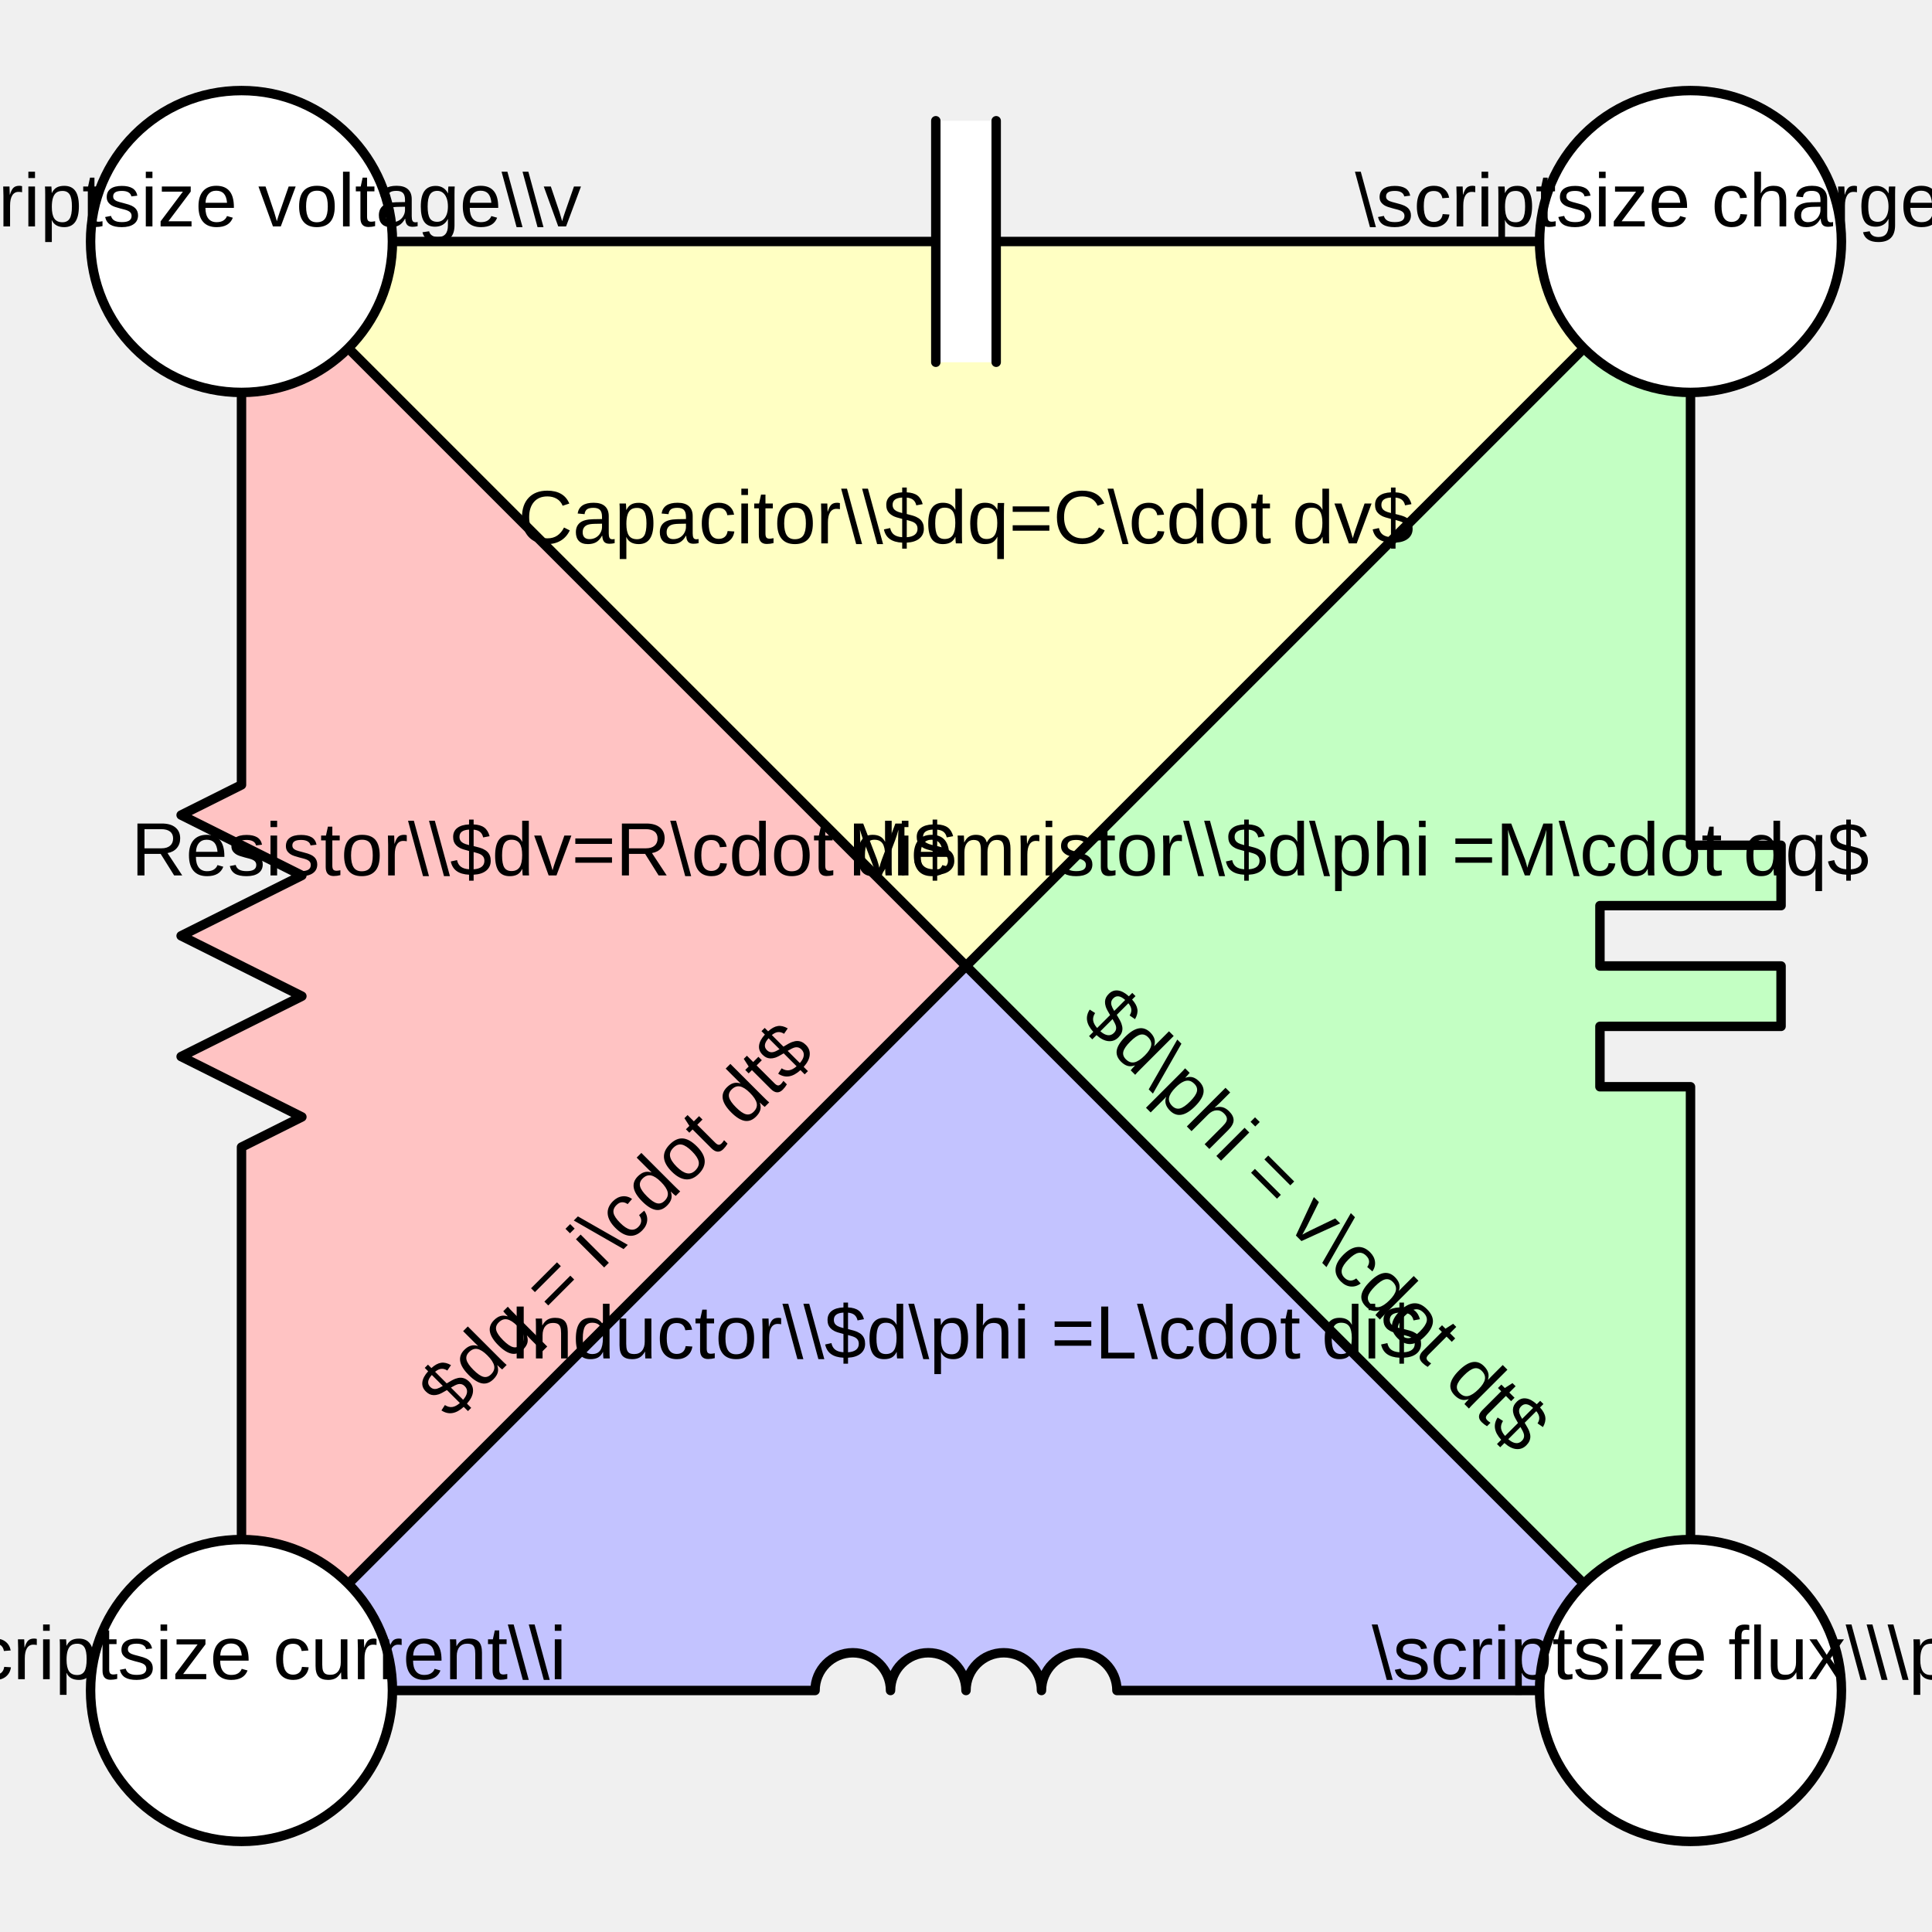
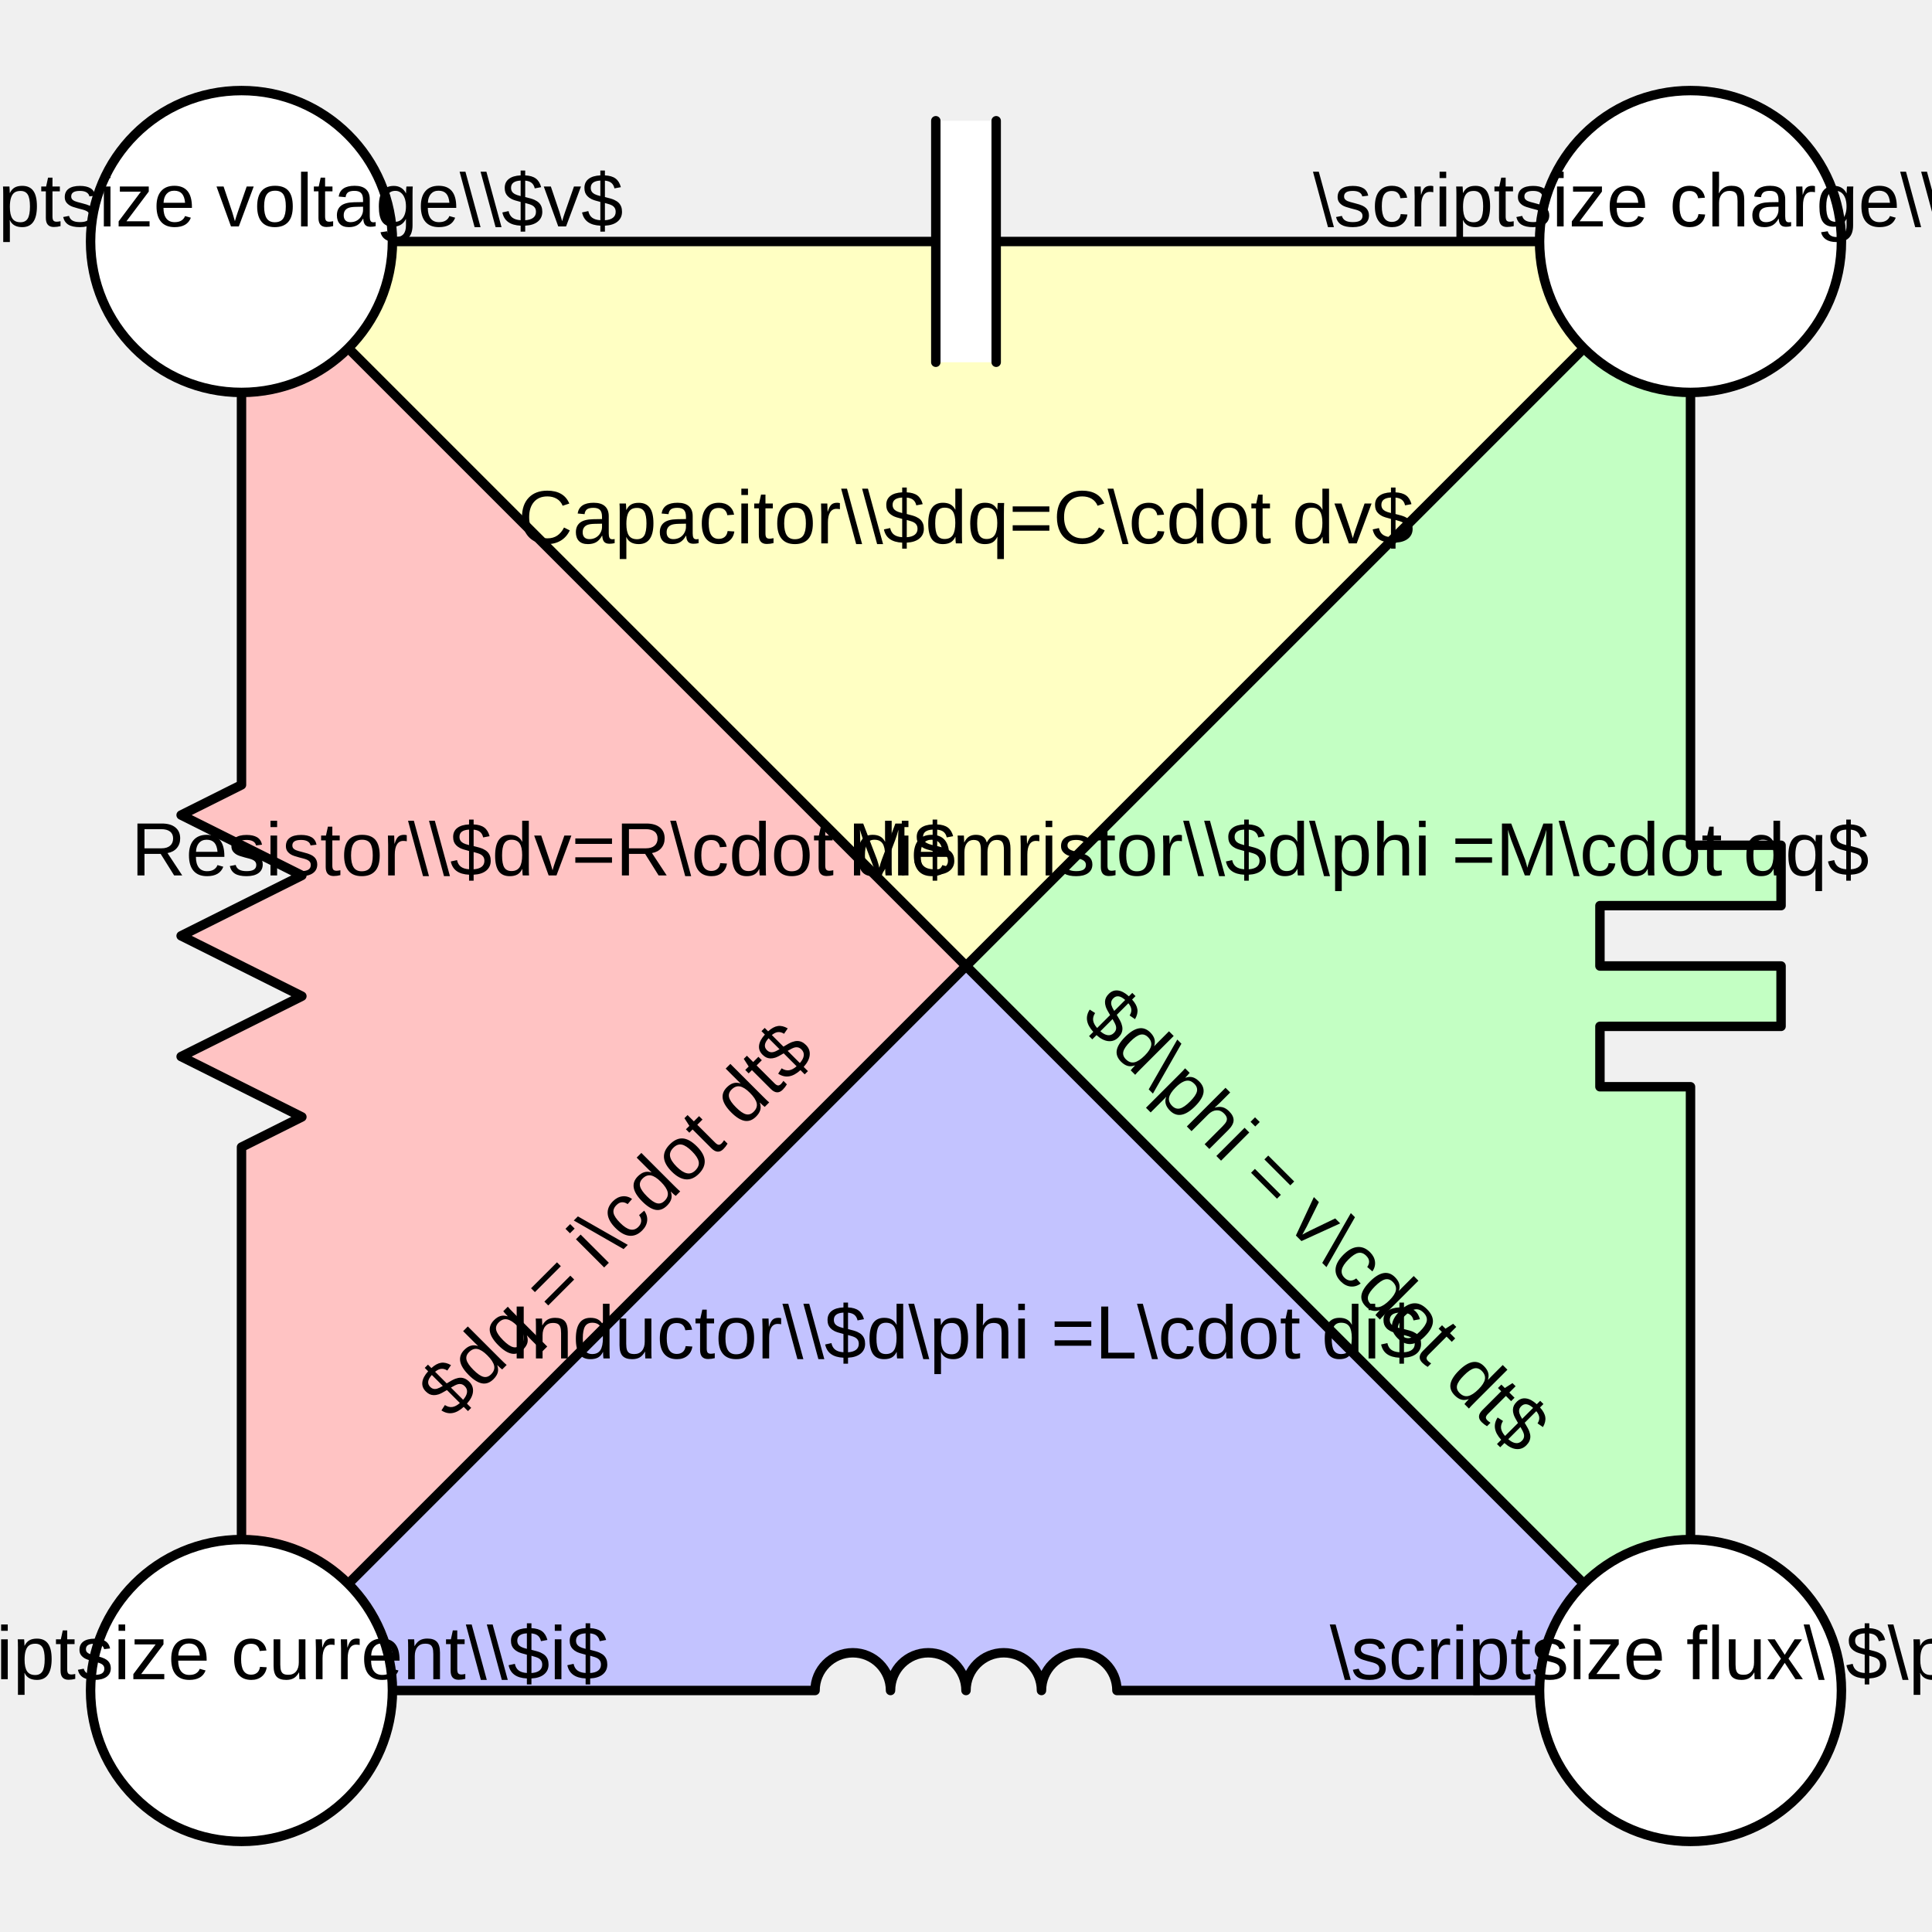
<svg xmlns="http://www.w3.org/2000/svg" width="1024" height="1024" version="1.1" id="svg6525">
  <defs id="defs6529" />
  <g stroke="#000" stroke-width="5" stroke-linecap="round" stroke-linejoin="round" id="g6449">
    <path d="M 512,512 896,128 v 320 h 48 v 32 h -96 v 32 h 96 v 32 h -96 v 32 h 48 v 320 z" fill="#c3ffc3" id="path6425" style="display:inline" />
    <path d="M512 512 896 896H592a20 20 0 0 0-40 0 20 20 0 0 0-40 0 20 20 0 0 0-40 0 20 20 0 0 0-40 0H128Z" fill="#C3C3FF" id="path6427" />
    <path d="M512 512 128 128H896Z" fill="#FFFFC3" id="path6429" />
    <path d="M 512,512 128,128 v 288 l -32,16 l 64,32 l -64,32 l 64,32 l -64,32 l 64,32 l -32,16 v 288 z" fill="#FFC3C3" id="path338" style="display:inline" />
    <g fill="#FFF" id="g6445">
      <circle cx="128" cy="128" r="80" id="circle6433" />
      <circle cx="896" cy="128" r="80" id="circle6435" />
      <circle cx="128" cy="896" r="80" id="circle6437" />
      <circle cx="896" cy="896" r="80" id="circle6439" />
      <path d="M496 64V192h32V64" stroke="none" id="path6443" />
    </g>
    <path d="M496 64V192m32 0V64" fill="none" id="path6447" />
  </g>
  <g font-family="'Liberation Sans'" font-size="40px" text-anchor="middle" id="g6523">
    <text x="950.35" y="-22.63" transform="rotate(45)" id="text6457" text-anchor="middle">$d\phi = v\cdot dt$</text>
    <text x="720" y="464" id="text6467">Memristor\\$d\phi =M\cdot dq$</text>
    <text x="512" y="720" id="text6477">Inductor\\$d\phi =L\cdot di$</text>
    <text x="512" y="288" id="text6487">Capacitor\\$dq=C\cdot dv$</text>
    <text x="-226.27" y="701.45" transform="rotate(-45)" id="text6495" text-anchor="middle">$dq = i\cdot dt$</text>
    <text x="288" y="464" id="text6505">Resistor\\$dv=R\cdot di$</text>
-     <text x="128" y="120" id="text6509">\scriptsize voltage\\v</text>
-     <text x="896" y="120" id="text6513">\scriptsize charge\\q</text>
-     <text y="890" x="128" id="text6517">\scriptsize current\\i</text>
-     <text x="896" y="890" id="text6521" text-align="center">\scriptsize flux\\\phi</text>
+     <text x="128" y="120" id="text6509">\scriptsize voltage\\$v$</text>
+     <text x="896" y="120" id="text6513">\scriptsize charge\\$q$</text>
+     <text y="890" x="128" id="text6517">\scriptsize current\\$i$</text>
+     <text x="896" y="890" id="text6521" text-align="center">\scriptsize flux\\$\phi$</text>
  </g>
</svg>
